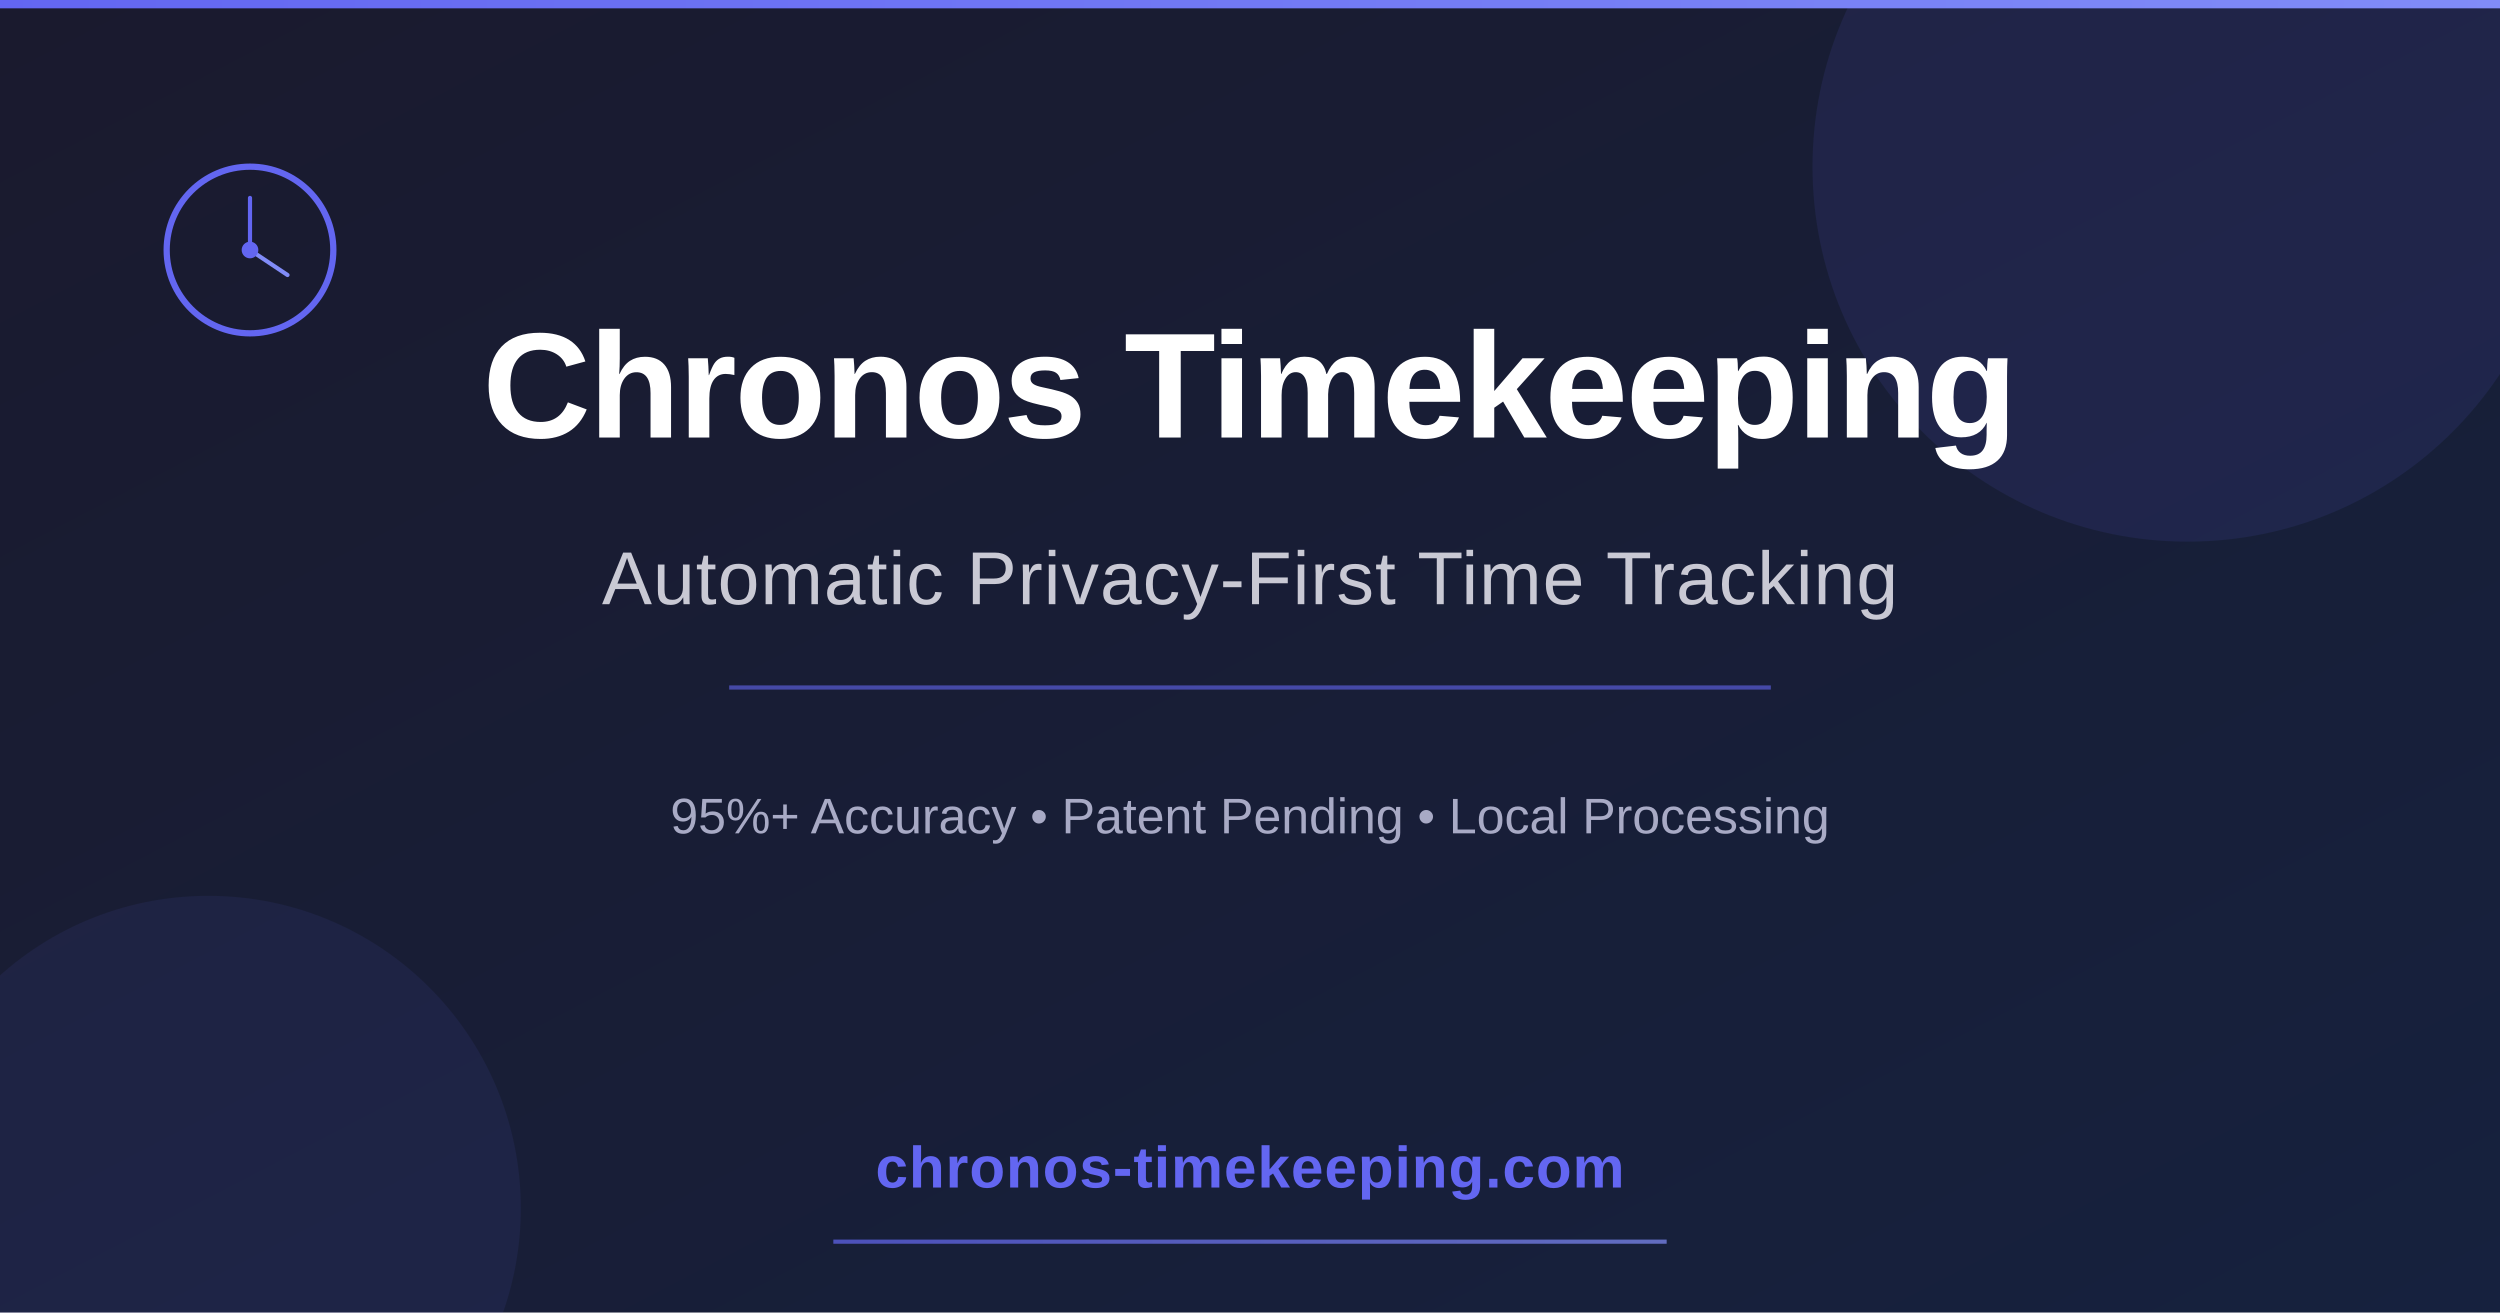
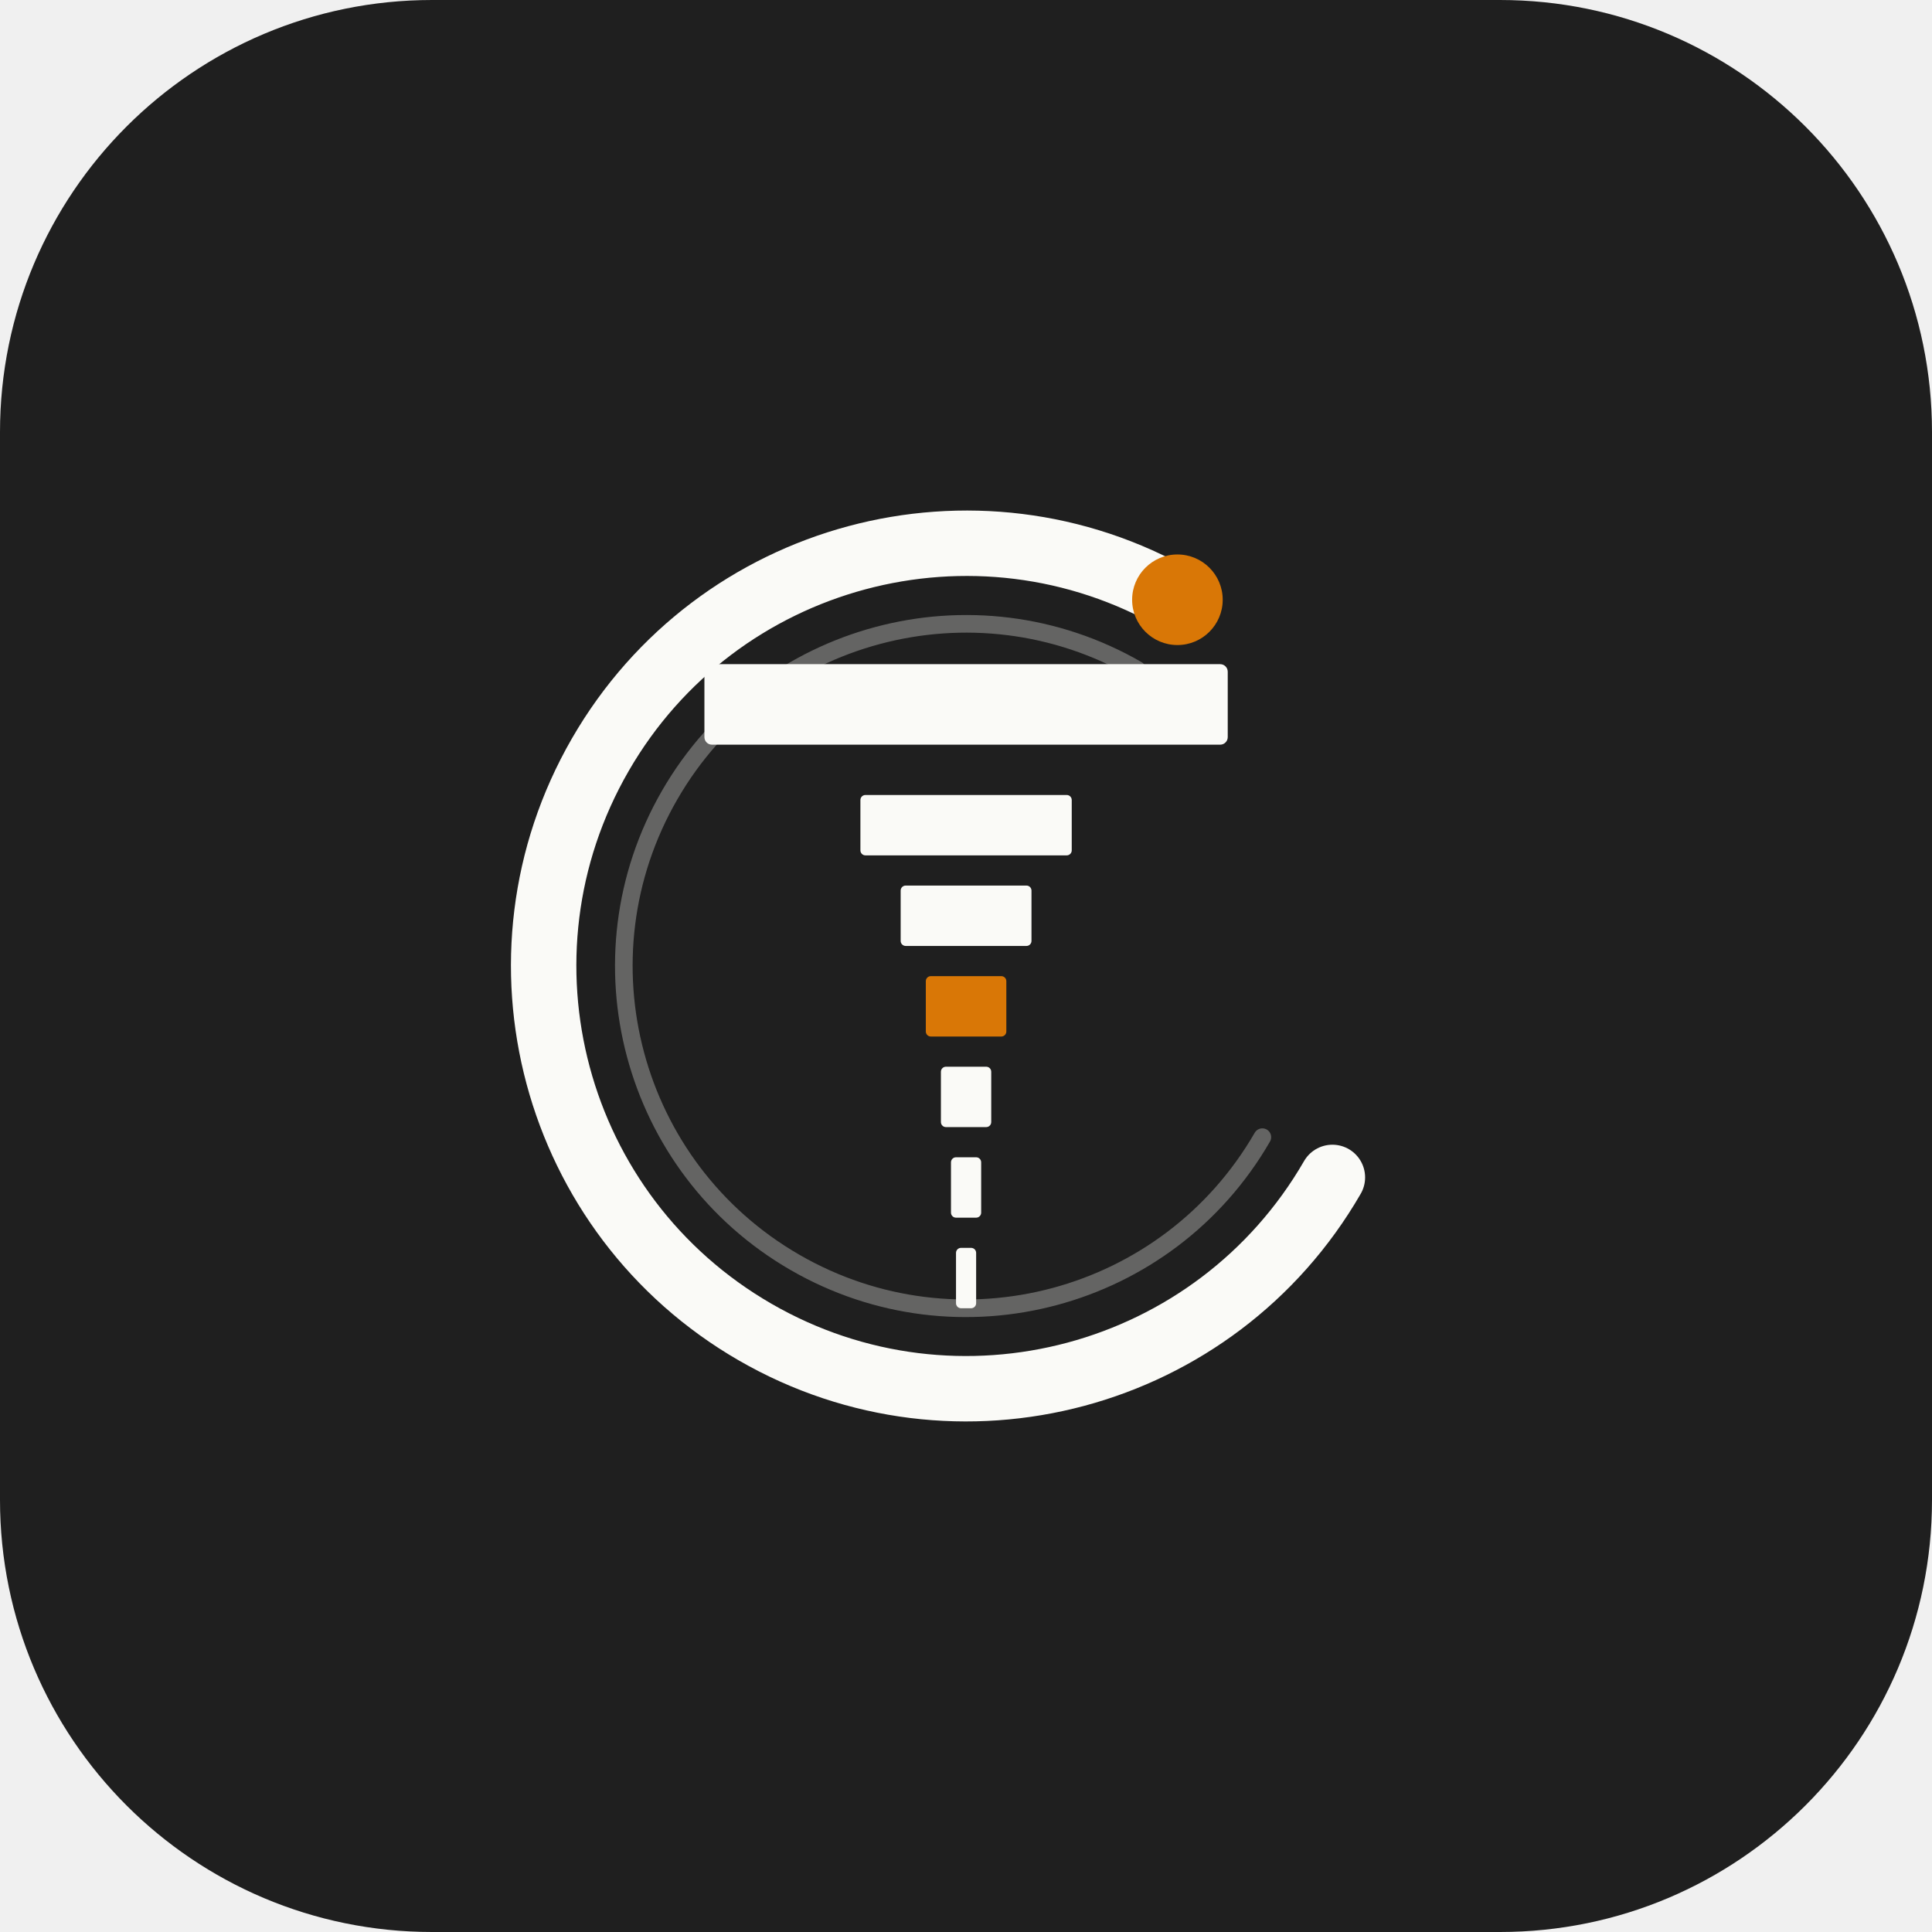
- <svg xmlns="http://www.w3.org/2000/svg" viewBox="0 0 1200 630" width="1200" height="630">
-   <defs>
-     <linearGradient id="bgGradient" x1="0%" y1="0%" x2="100%" y2="100%">
-       <stop offset="0%" style="stop-color:#1a1a2e;stop-opacity:1" />
-       <stop offset="100%" style="stop-color:#16213e;stop-opacity:1" />
-     </linearGradient>
-     <linearGradient id="accentGradient" x1="0%" y1="0%" x2="100%" y2="0%">
-       <stop offset="0%" style="stop-color:#6366f1;stop-opacity:1" />
-       <stop offset="100%" style="stop-color:#818cf8;stop-opacity:1" />
-     </linearGradient>
-   </defs>
-   <rect width="1200" height="630" fill="url(#bgGradient)" />
-   <circle cx="1050" cy="80" r="180" fill="#6366f1" opacity="0.1" />
-   <circle cx="100" cy="580" r="150" fill="#6366f1" opacity="0.08" />
-   <rect x="0" y="0" width="1200" height="4" fill="url(#accentGradient)" />
-   <g>
-     <g transform="translate(120, 120)">
-       <circle cx="0" cy="0" r="40" fill="none" stroke="#6366f1" stroke-width="3" />
-       <line x1="0" y1="0" x2="0" y2="-25" stroke="#6366f1" stroke-width="2" stroke-linecap="round" />
-       <line x1="0" y1="0" x2="18" y2="12" stroke="#818cf8" stroke-width="2" stroke-linecap="round" />
-       <circle cx="0" cy="0" r="4" fill="#6366f1" />
-     </g>
-     <text x="600" y="210" font-family="Arial, sans-serif" font-size="72" font-weight="bold" fill="#ffffff" text-anchor="middle" letter-spacing="-1">
-       Chronos Timekeeping
-     </text>
-     <text x="600" y="290" font-family="Arial, sans-serif" font-size="36" fill="#c9c9d4" text-anchor="middle" letter-spacing="0.5">
-       Automatic Privacy-First Time Tracking
-     </text>
-     <line x1="350" y1="330" x2="850" y2="330" stroke="#6366f1" stroke-width="2" opacity="0.6" />
-     <text x="600" y="400" font-family="Arial, sans-serif" font-size="24" fill="#a8aac5" text-anchor="middle" font-weight="500">
-       95%+ Accuracy • Patent Pending • Local Processing
-     </text>
-     <text x="600" y="570" font-family="Arial, sans-serif" font-size="28" fill="#6366f1" text-anchor="middle" font-weight="600" letter-spacing="0.5">
-       chronos-timekeeping.com
-     </text>
-     <rect x="400" y="595" width="400" height="2" fill="url(#accentGradient)" opacity="0.7" />
+ <svg xmlns="http://www.w3.org/2000/svg" viewBox="0 0 1024 1024">
+   <rect fill="#1F1F1F" x="0" y="0" width="1024" height="1024" rx="229" />
+   <g transform="translate(192, 192) scale(2.667)">
+     <path d="M 154 61.11 A 68 68 0 1 0 178.88 154" stroke="#FAFAF7" fill="none" stroke-width="3.5" stroke-linecap="round" opacity="0.32" />
+     <path d="M 162 47.2 A 84 84 0 1 0 192.8 162" stroke="#FAFAF7" fill="none" stroke-width="13" stroke-linecap="round" />
+     <rect fill="#FAFAF7" x="68" y="60" width="104" height="16" rx="1.5" />
+     <rect fill="#FAFAF7" x="99" y="86" width="42" height="12" rx="1" />
+     <rect fill="#FAFAF7" x="107" y="104" width="26" height="12" rx="1" />
+     <rect fill="#D97706" x="112" y="122" width="16" height="12" rx="1" />
+     <rect fill="#FAFAF7" x="115" y="140" width="10" height="12" rx="1" />
+     <rect fill="#FAFAF7" x="117" y="158" width="6" height="12" rx="1" />
+     <rect fill="#FAFAF7" x="118" y="176" width="4" height="12" rx="1" />
+     <circle fill="#D97706" cx="162" cy="47.2" r="9" />
  </g>
</svg>
